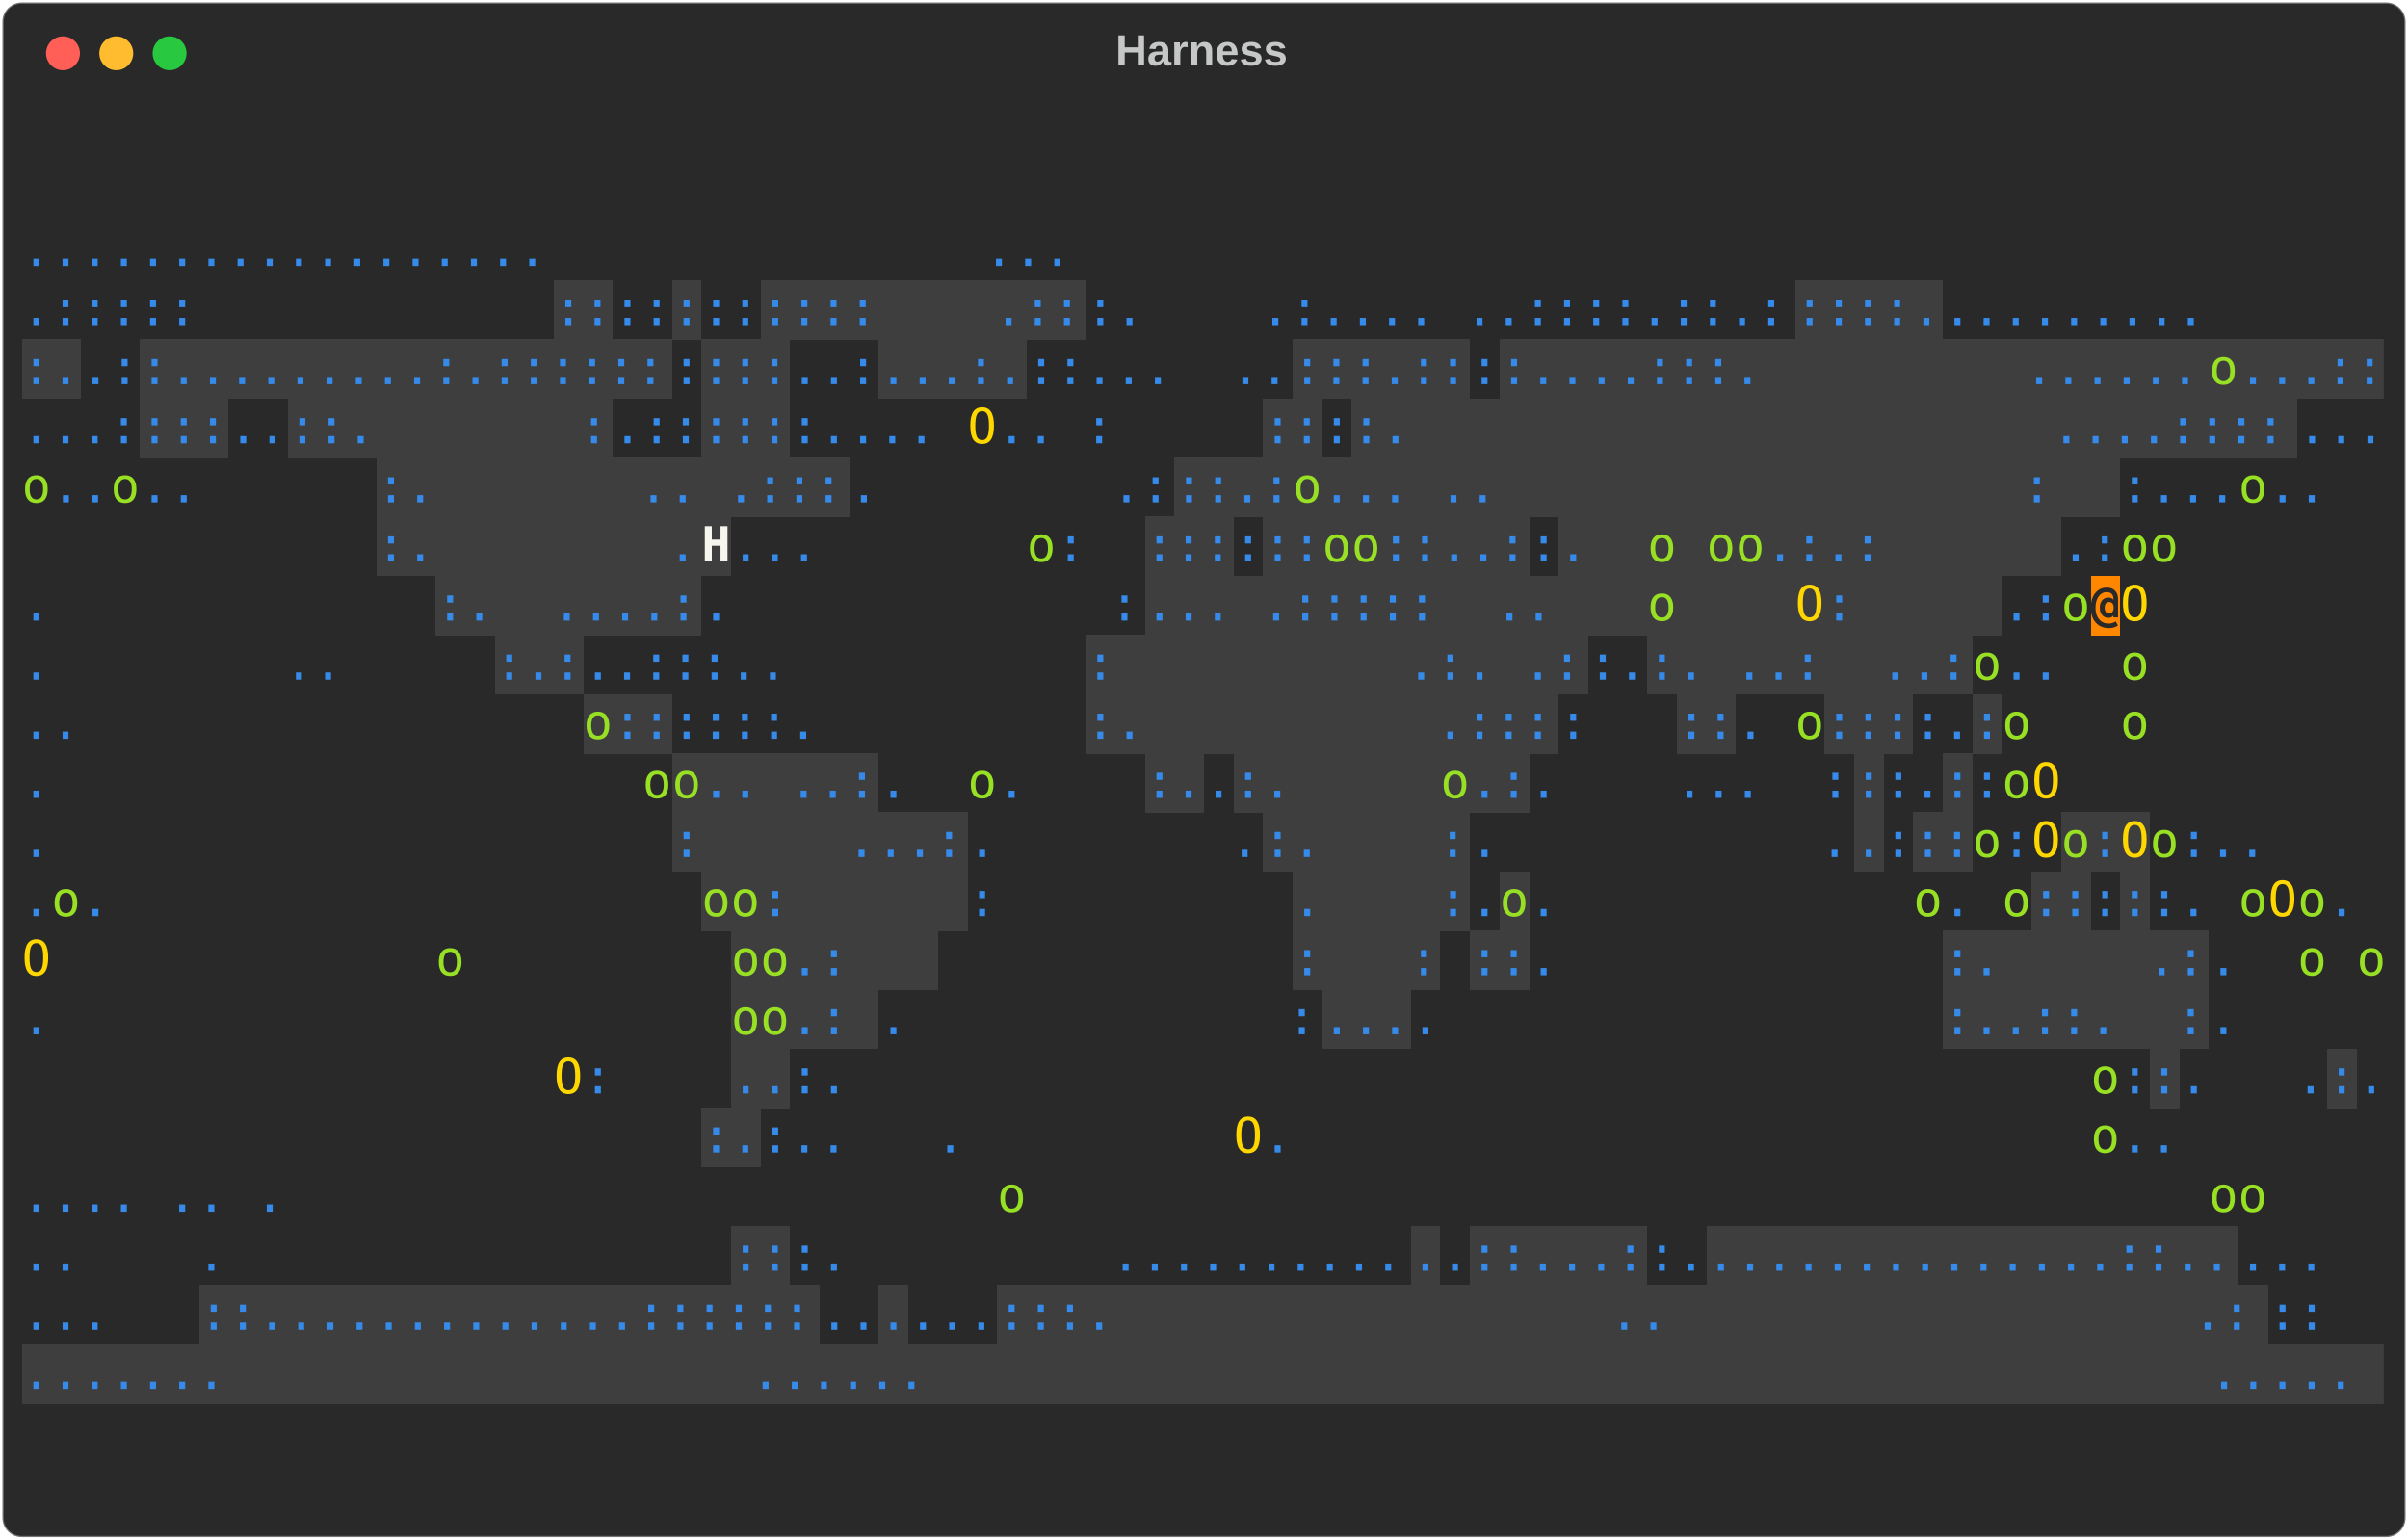
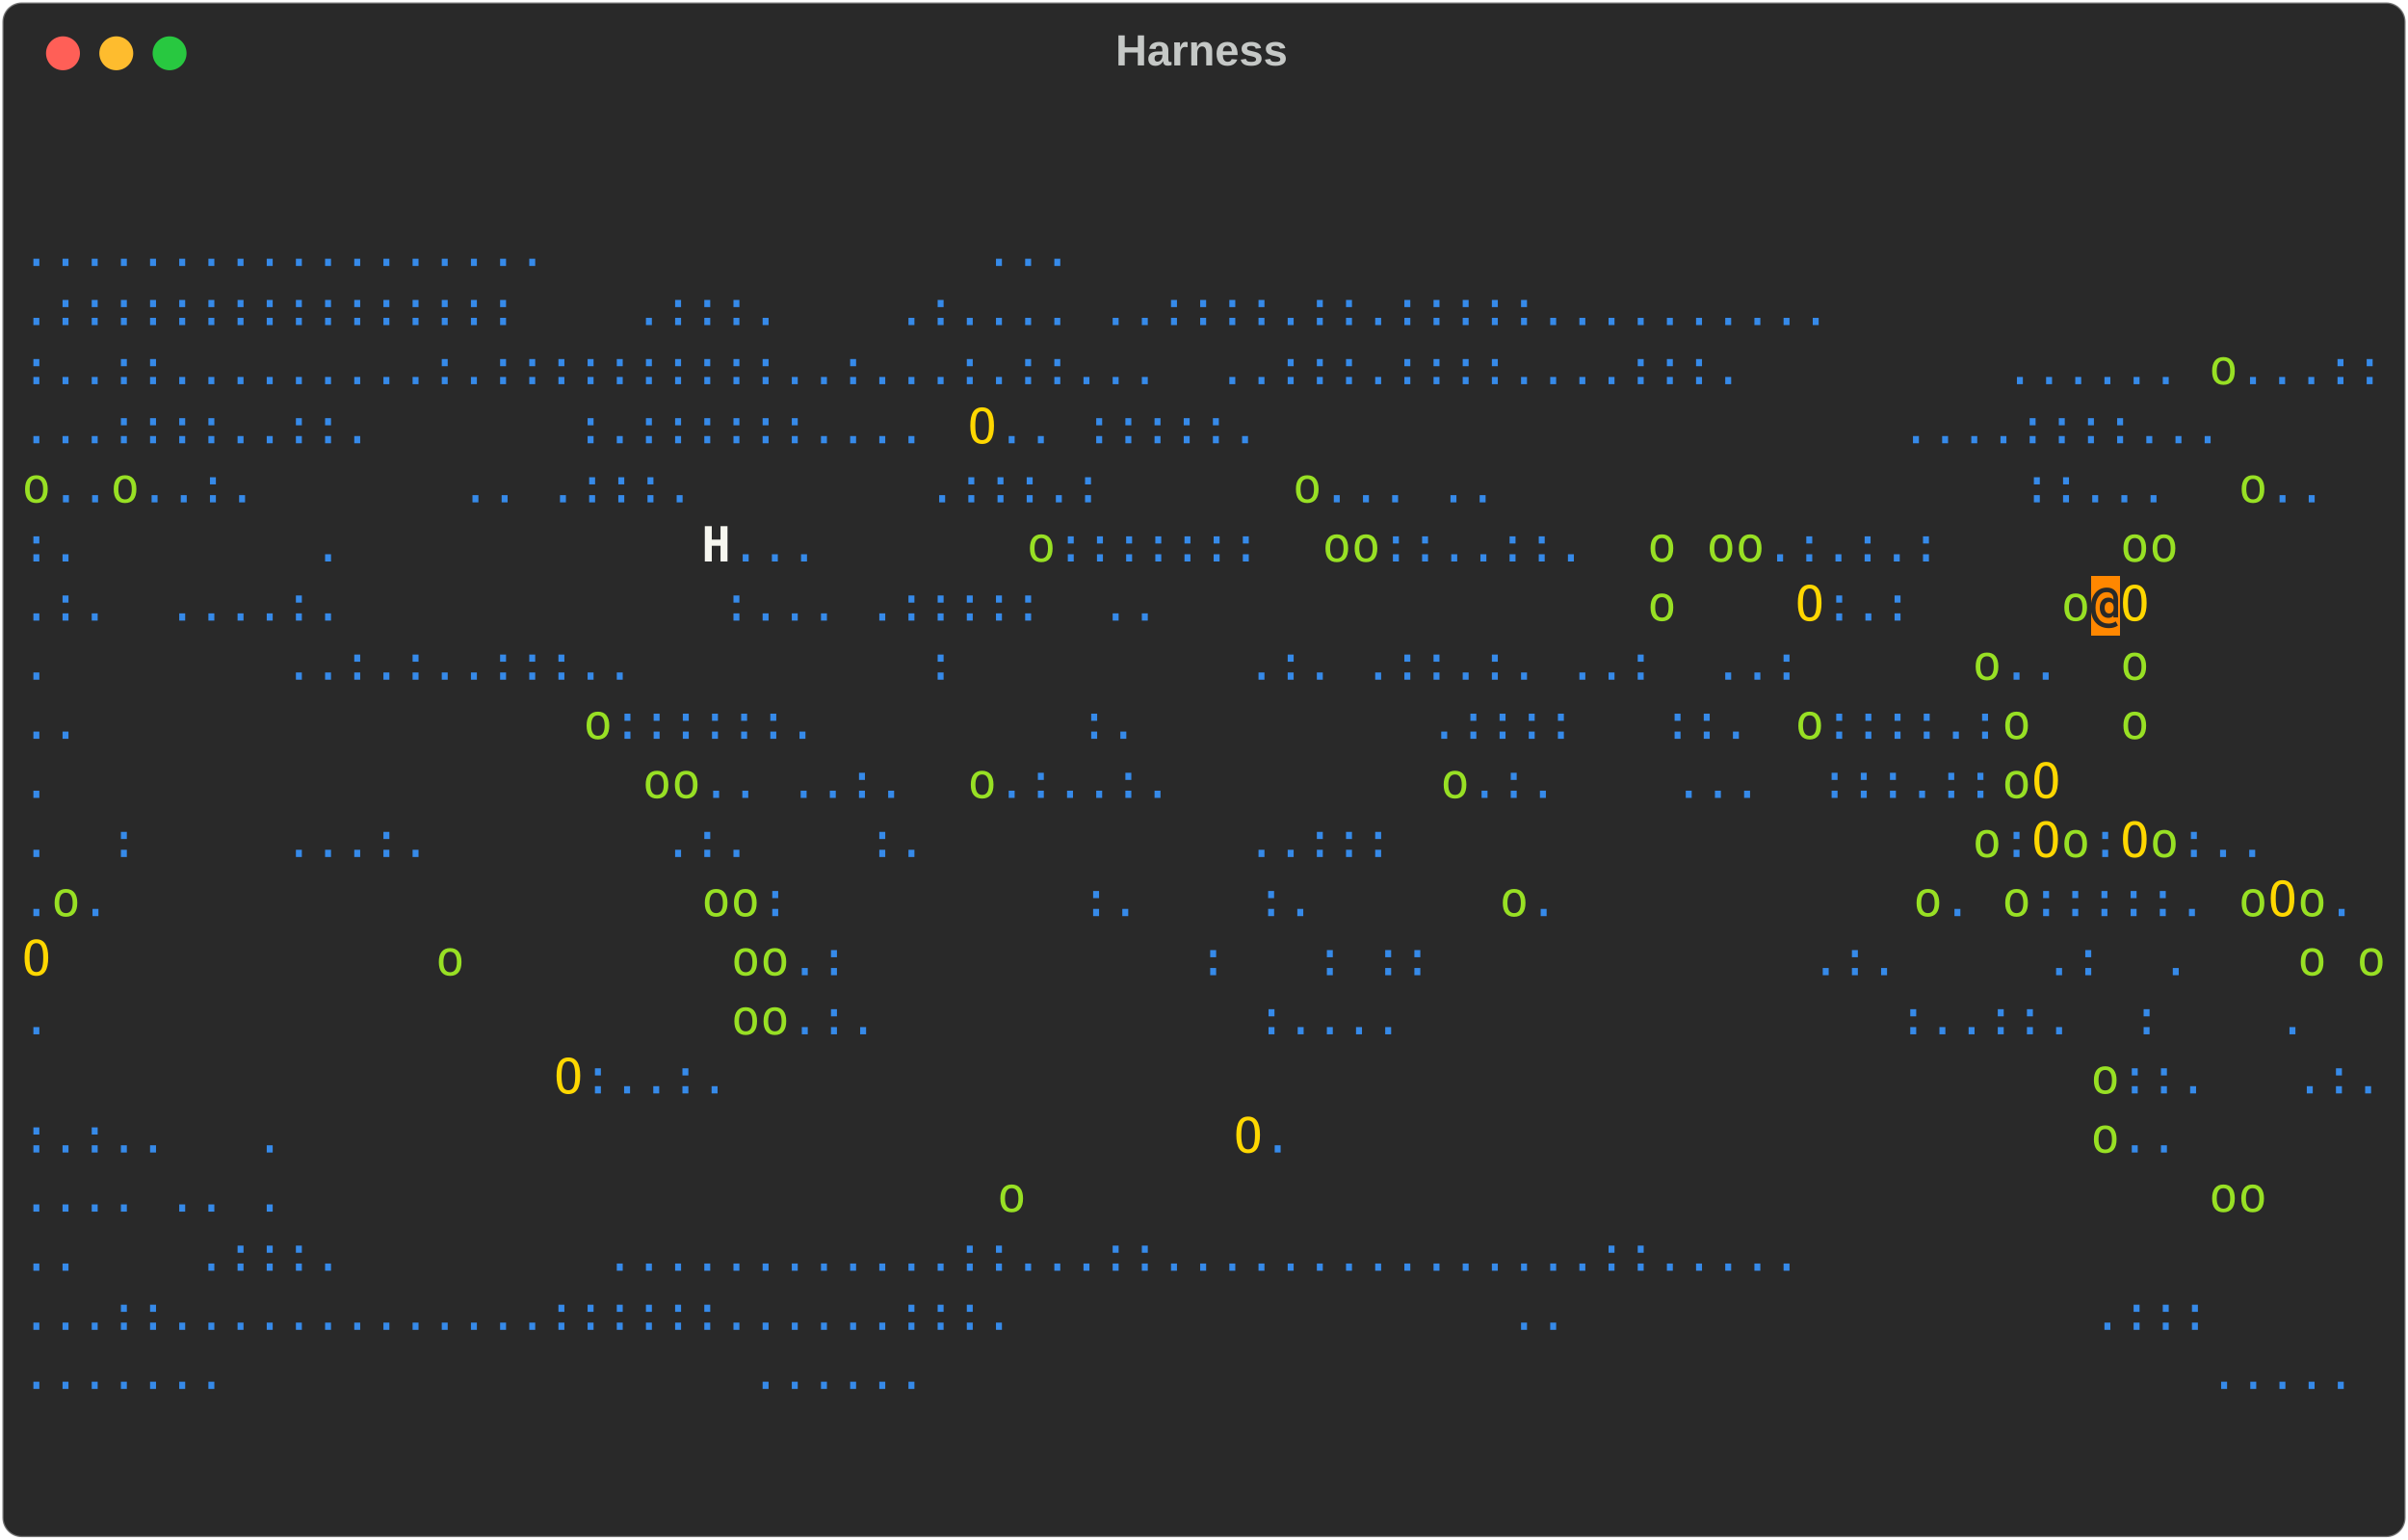
<svg xmlns="http://www.w3.org/2000/svg" class="rich-terminal" viewBox="0 0 994 635.6">
  <style>

    @font-face {
        font-family: "Fira Code";
        src: local("FiraCode-Regular"),
                url("https://cdnjs.cloudflare.com/ajax/libs/firacode/6.2.0/woff2/FiraCode-Regular.woff2") format("woff2"),
                url("https://cdnjs.cloudflare.com/ajax/libs/firacode/6.2.0/woff/FiraCode-Regular.woff") format("woff");
        font-style: normal;
        font-weight: 400;
    }
    @font-face {
        font-family: "Fira Code";
        src: local("FiraCode-Bold"),
                url("https://cdnjs.cloudflare.com/ajax/libs/firacode/6.2.0/woff2/FiraCode-Bold.woff2") format("woff2"),
                url("https://cdnjs.cloudflare.com/ajax/libs/firacode/6.2.0/woff/FiraCode-Bold.woff") format("woff");
        font-style: bold;
        font-weight: 700;
    }

    .terminal-matrix {
        font-family: Fira Code, monospace;
        font-size: 20px;
        line-height: 24.4px;
        font-variant-east-asian: full-width;
    }

    .terminal-title {
        font-size: 18px;
        font-weight: bold;
        font-family: arial;
    }

    .terminal-r1 { fill: #368ae9 }
.terminal-r2 { fill: #c5c8c6 }
.terminal-r3 { fill: #98e024 }
.terminal-r4 { fill: #ffd700 }
.terminal-r5 { fill: #f6f6ef;font-weight: bold }
.terminal-r6 { fill: #292929;font-weight: bold }
    </style>
  <defs>
    <clipPath id="terminal-clip-terminal">
      <rect x="0" y="0" width="975.0" height="584.6" />
    </clipPath>
    <clipPath id="terminal-line-0">
      <rect x="0" y="1.5" width="976" height="24.65" />
    </clipPath>
    <clipPath id="terminal-line-1">
      <rect x="0" y="25.9" width="976" height="24.65" />
    </clipPath>
    <clipPath id="terminal-line-2">
      <rect x="0" y="50.3" width="976" height="24.65" />
    </clipPath>
    <clipPath id="terminal-line-3">
      <rect x="0" y="74.7" width="976" height="24.65" />
    </clipPath>
    <clipPath id="terminal-line-4">
      <rect x="0" y="99.1" width="976" height="24.65" />
    </clipPath>
    <clipPath id="terminal-line-5">
      <rect x="0" y="123.5" width="976" height="24.65" />
    </clipPath>
    <clipPath id="terminal-line-6">
      <rect x="0" y="147.9" width="976" height="24.65" />
    </clipPath>
    <clipPath id="terminal-line-7">
      <rect x="0" y="172.3" width="976" height="24.65" />
    </clipPath>
    <clipPath id="terminal-line-8">
      <rect x="0" y="196.7" width="976" height="24.65" />
    </clipPath>
    <clipPath id="terminal-line-9">
      <rect x="0" y="221.1" width="976" height="24.65" />
    </clipPath>
    <clipPath id="terminal-line-10">
      <rect x="0" y="245.5" width="976" height="24.65" />
    </clipPath>
    <clipPath id="terminal-line-11">
      <rect x="0" y="269.9" width="976" height="24.65" />
    </clipPath>
    <clipPath id="terminal-line-12">
      <rect x="0" y="294.3" width="976" height="24.65" />
    </clipPath>
    <clipPath id="terminal-line-13">
      <rect x="0" y="318.7" width="976" height="24.65" />
    </clipPath>
    <clipPath id="terminal-line-14">
      <rect x="0" y="343.1" width="976" height="24.65" />
    </clipPath>
    <clipPath id="terminal-line-15">
      <rect x="0" y="367.5" width="976" height="24.65" />
    </clipPath>
    <clipPath id="terminal-line-16">
      <rect x="0" y="391.9" width="976" height="24.65" />
    </clipPath>
    <clipPath id="terminal-line-17">
      <rect x="0" y="416.3" width="976" height="24.65" />
    </clipPath>
    <clipPath id="terminal-line-18">
      <rect x="0" y="440.7" width="976" height="24.65" />
    </clipPath>
    <clipPath id="terminal-line-19">
      <rect x="0" y="465.1" width="976" height="24.65" />
    </clipPath>
    <clipPath id="terminal-line-20">
      <rect x="0" y="489.5" width="976" height="24.65" />
    </clipPath>
    <clipPath id="terminal-line-21">
      <rect x="0" y="513.9" width="976" height="24.65" />
    </clipPath>
    <clipPath id="terminal-line-22">
      <rect x="0" y="538.3" width="976" height="24.65" />
    </clipPath>
  </defs>
  <rect fill="#292929" stroke="rgba(255,255,255,0.35)" stroke-width="1" x="1" y="1" width="992" height="633.6" rx="8" />
  <text class="terminal-title" fill="#c5c8c6" text-anchor="middle" x="496" y="27">Harness</text>
  <g transform="translate(26,22)">
    <circle cx="0" cy="0" r="7" fill="#ff5f57" />
    <circle cx="22" cy="0" r="7" fill="#febc2e" />
    <circle cx="44" cy="0" r="7" fill="#28c840" />
  </g>
  <g transform="translate(9, 41)" clip-path="url(#terminal-clip-terminal)">
-     <rect fill="#3e3e3e" x="219.6" y="74.7" width="24.4" height="24.65" shape-rendering="crispEdges" />
-     <rect fill="#3e3e3e" x="268.4" y="74.7" width="12.2" height="24.65" shape-rendering="crispEdges" />
-     <rect fill="#3e3e3e" x="305" y="74.7" width="134.2" height="24.65" shape-rendering="crispEdges" />
-     <rect fill="#3e3e3e" x="732" y="74.7" width="61" height="24.65" shape-rendering="crispEdges" />
-     <rect fill="#3e3e3e" x="0" y="99.1" width="24.4" height="24.65" shape-rendering="crispEdges" />
-     <rect fill="#3e3e3e" x="48.8" y="99.1" width="219.6" height="24.65" shape-rendering="crispEdges" />
-     <rect fill="#3e3e3e" x="280.6" y="99.1" width="36.6" height="24.65" shape-rendering="crispEdges" />
-     <rect fill="#3e3e3e" x="353.8" y="99.1" width="61" height="24.65" shape-rendering="crispEdges" />
-     <rect fill="#3e3e3e" x="524.6" y="99.1" width="73.2" height="24.65" shape-rendering="crispEdges" />
-     <rect fill="#3e3e3e" x="610" y="99.1" width="292.8" height="24.65" shape-rendering="crispEdges" />
-     <rect fill="#3e3e3e" x="902.8" y="99.1" width="12.2" height="24.65" shape-rendering="crispEdges" />
-     <rect fill="#3e3e3e" x="915" y="99.1" width="61" height="24.65" shape-rendering="crispEdges" />
-     <rect fill="#3e3e3e" x="48.8" y="123.5" width="36.6" height="24.65" shape-rendering="crispEdges" />
-     <rect fill="#3e3e3e" x="109.8" y="123.5" width="134.2" height="24.65" shape-rendering="crispEdges" />
-     <rect fill="#3e3e3e" x="280.6" y="123.5" width="36.6" height="24.65" shape-rendering="crispEdges" />
-     <rect fill="#3e3e3e" x="512.4" y="123.5" width="24.4" height="24.65" shape-rendering="crispEdges" />
-     <rect fill="#3e3e3e" x="549" y="123.5" width="390.4" height="24.65" shape-rendering="crispEdges" />
-     <rect fill="#3e3e3e" x="146.4" y="147.9" width="195.2" height="24.65" shape-rendering="crispEdges" />
-     <rect fill="#3e3e3e" x="475.8" y="147.9" width="48.8" height="24.65" shape-rendering="crispEdges" />
-     <rect fill="#3e3e3e" x="524.6" y="147.9" width="12.2" height="24.65" shape-rendering="crispEdges" />
-     <rect fill="#3e3e3e" x="536.8" y="147.9" width="329.4" height="24.65" shape-rendering="crispEdges" />
-     <rect fill="#3e3e3e" x="146.4" y="172.3" width="134.2" height="24.65" shape-rendering="crispEdges" />
-     <rect fill="#3e3e3e" x="280.6" y="172.3" width="12.2" height="24.65" shape-rendering="crispEdges" />
-     <rect fill="#3e3e3e" x="463.6" y="172.3" width="36.6" height="24.65" shape-rendering="crispEdges" />
-     <rect fill="#3e3e3e" x="512.4" y="172.3" width="24.4" height="24.65" shape-rendering="crispEdges" />
-     <rect fill="#3e3e3e" x="536.8" y="172.3" width="24.4" height="24.65" shape-rendering="crispEdges" />
-     <rect fill="#3e3e3e" x="561.2" y="172.3" width="61" height="24.65" shape-rendering="crispEdges" />
-     <rect fill="#3e3e3e" x="634.4" y="172.3" width="36.6" height="24.65" shape-rendering="crispEdges" />
-     <rect fill="#3e3e3e" x="671" y="172.3" width="12.2" height="24.65" shape-rendering="crispEdges" />
-     <rect fill="#3e3e3e" x="683.2" y="172.3" width="12.2" height="24.65" shape-rendering="crispEdges" />
-     <rect fill="#3e3e3e" x="695.4" y="172.3" width="24.4" height="24.65" shape-rendering="crispEdges" />
-     <rect fill="#3e3e3e" x="719.8" y="172.3" width="122" height="24.65" shape-rendering="crispEdges" />
-     <rect fill="#3e3e3e" x="170.8" y="196.7" width="109.8" height="24.65" shape-rendering="crispEdges" />
-     <rect fill="#3e3e3e" x="463.6" y="196.7" width="207.4" height="24.65" shape-rendering="crispEdges" />
-     <rect fill="#3e3e3e" x="671" y="196.7" width="12.2" height="24.65" shape-rendering="crispEdges" />
-     <rect fill="#3e3e3e" x="683.2" y="196.7" width="48.8" height="24.65" shape-rendering="crispEdges" />
-     <rect fill="#3e3e3e" x="732" y="196.7" width="12.2" height="24.65" shape-rendering="crispEdges" />
-     <rect fill="#3e3e3e" x="744.2" y="196.7" width="73.2" height="24.65" shape-rendering="crispEdges" />
    <rect fill="#ff8700" x="854" y="196.7" width="12.2" height="24.65" shape-rendering="crispEdges" />
-     <rect fill="#3e3e3e" x="195.2" y="221.1" width="36.6" height="24.65" shape-rendering="crispEdges" />
-     <rect fill="#3e3e3e" x="439.2" y="221.1" width="207.4" height="24.65" shape-rendering="crispEdges" />
-     <rect fill="#3e3e3e" x="671" y="221.1" width="134.2" height="24.65" shape-rendering="crispEdges" />
-     <rect fill="#3e3e3e" x="231.8" y="245.5" width="12.2" height="24.65" shape-rendering="crispEdges" />
-     <rect fill="#3e3e3e" x="244" y="245.5" width="24.4" height="24.65" shape-rendering="crispEdges" />
-     <rect fill="#3e3e3e" x="439.2" y="245.5" width="195.2" height="24.65" shape-rendering="crispEdges" />
-     <rect fill="#3e3e3e" x="683.2" y="245.5" width="24.4" height="24.65" shape-rendering="crispEdges" />
-     <rect fill="#3e3e3e" x="744.2" y="245.5" width="36.6" height="24.65" shape-rendering="crispEdges" />
-     <rect fill="#3e3e3e" x="805.2" y="245.5" width="12.2" height="24.65" shape-rendering="crispEdges" />
-     <rect fill="#3e3e3e" x="268.4" y="269.9" width="12.2" height="24.65" shape-rendering="crispEdges" />
-     <rect fill="#3e3e3e" x="280.6" y="269.9" width="73.2" height="24.65" shape-rendering="crispEdges" />
-     <rect fill="#3e3e3e" x="463.6" y="269.9" width="24.4" height="24.65" shape-rendering="crispEdges" />
-     <rect fill="#3e3e3e" x="500.2" y="269.9" width="85.4" height="24.65" shape-rendering="crispEdges" />
-     <rect fill="#3e3e3e" x="585.6" y="269.9" width="12.2" height="24.65" shape-rendering="crispEdges" />
-     <rect fill="#3e3e3e" x="597.8" y="269.9" width="24.4" height="24.65" shape-rendering="crispEdges" />
-     <rect fill="#3e3e3e" x="756.4" y="269.9" width="12.2" height="24.65" shape-rendering="crispEdges" />
-     <rect fill="#3e3e3e" x="793" y="269.9" width="12.2" height="24.65" shape-rendering="crispEdges" />
-     <rect fill="#3e3e3e" x="268.4" y="294.3" width="122" height="24.65" shape-rendering="crispEdges" />
-     <rect fill="#3e3e3e" x="512.4" y="294.3" width="85.4" height="24.65" shape-rendering="crispEdges" />
-     <rect fill="#3e3e3e" x="756.4" y="294.3" width="12.2" height="24.65" shape-rendering="crispEdges" />
-     <rect fill="#3e3e3e" x="780.8" y="294.3" width="24.4" height="24.65" shape-rendering="crispEdges" />
-     <rect fill="#3e3e3e" x="841.8" y="294.3" width="12.2" height="24.65" shape-rendering="crispEdges" />
-     <rect fill="#3e3e3e" x="854" y="294.3" width="12.2" height="24.65" shape-rendering="crispEdges" />
-     <rect fill="#3e3e3e" x="866.2" y="294.3" width="12.2" height="24.65" shape-rendering="crispEdges" />
-     <rect fill="#3e3e3e" x="280.6" y="318.7" width="24.4" height="24.65" shape-rendering="crispEdges" />
-     <rect fill="#3e3e3e" x="305" y="318.7" width="85.4" height="24.65" shape-rendering="crispEdges" />
-     <rect fill="#3e3e3e" x="524.6" y="318.7" width="73.2" height="24.65" shape-rendering="crispEdges" />
-     <rect fill="#3e3e3e" x="610" y="318.7" width="12.2" height="24.65" shape-rendering="crispEdges" />
-     <rect fill="#3e3e3e" x="829.6" y="318.7" width="24.4" height="24.65" shape-rendering="crispEdges" />
-     <rect fill="#3e3e3e" x="866.2" y="318.7" width="12.2" height="24.65" shape-rendering="crispEdges" />
-     <rect fill="#3e3e3e" x="292.8" y="343.1" width="24.4" height="24.65" shape-rendering="crispEdges" />
-     <rect fill="#3e3e3e" x="317.2" y="343.1" width="61" height="24.65" shape-rendering="crispEdges" />
-     <rect fill="#3e3e3e" x="524.6" y="343.1" width="61" height="24.65" shape-rendering="crispEdges" />
-     <rect fill="#3e3e3e" x="597.8" y="343.1" width="24.4" height="24.65" shape-rendering="crispEdges" />
-     <rect fill="#3e3e3e" x="793" y="343.1" width="109.8" height="24.65" shape-rendering="crispEdges" />
-     <rect fill="#3e3e3e" x="292.8" y="367.5" width="24.4" height="24.65" shape-rendering="crispEdges" />
-     <rect fill="#3e3e3e" x="317.2" y="367.5" width="36.6" height="24.65" shape-rendering="crispEdges" />
-     <rect fill="#3e3e3e" x="536.8" y="367.5" width="36.6" height="24.65" shape-rendering="crispEdges" />
-     <rect fill="#3e3e3e" x="793" y="367.5" width="109.8" height="24.65" shape-rendering="crispEdges" />
-     <rect fill="#3e3e3e" x="292.8" y="391.9" width="24.4" height="24.65" shape-rendering="crispEdges" />
-     <rect fill="#3e3e3e" x="878.4" y="391.9" width="12.2" height="24.65" shape-rendering="crispEdges" />
-     <rect fill="#3e3e3e" x="951.6" y="391.9" width="12.2" height="24.65" shape-rendering="crispEdges" />
-     <rect fill="#3e3e3e" x="280.6" y="416.3" width="24.4" height="24.65" shape-rendering="crispEdges" />
-     <rect fill="#3e3e3e" x="292.8" y="465.1" width="24.4" height="24.65" shape-rendering="crispEdges" />
-     <rect fill="#3e3e3e" x="573.4" y="465.1" width="12.2" height="24.65" shape-rendering="crispEdges" />
-     <rect fill="#3e3e3e" x="597.8" y="465.1" width="73.2" height="24.65" shape-rendering="crispEdges" />
-     <rect fill="#3e3e3e" x="695.4" y="465.1" width="219.6" height="24.65" shape-rendering="crispEdges" />
-     <rect fill="#3e3e3e" x="73.2" y="489.5" width="256.2" height="24.65" shape-rendering="crispEdges" />
-     <rect fill="#3e3e3e" x="353.8" y="489.5" width="12.2" height="24.65" shape-rendering="crispEdges" />
-     <rect fill="#3e3e3e" x="402.6" y="489.5" width="524.6" height="24.65" shape-rendering="crispEdges" />
-     <rect fill="#3e3e3e" x="0" y="513.9" width="976" height="24.65" shape-rendering="crispEdges" />
    <g class="terminal-matrix">
      <text class="terminal-r2" x="976" y="20" textLength="12.2" clip-path="url(#terminal-line-0)">
</text>
      <text class="terminal-r2" x="976" y="44.4" textLength="12.2" clip-path="url(#terminal-line-1)">
</text>
      <text class="terminal-r1" x="0" y="68.8" textLength="976" clip-path="url(#terminal-line-2)">                   ..................               ...                         </text>
      <text class="terminal-r2" x="976" y="68.8" textLength="12.2" clip-path="url(#terminal-line-2)">
</text>
-       <text class="terminal-r1" x="0" y="93.2" textLength="219.6" clip-path="url(#terminal-line-3)">            .:::::</text>
-       <text class="terminal-r1" x="219.6" y="93.2" textLength="24.4" clip-path="url(#terminal-line-3)">::</text>
-       <text class="terminal-r1" x="244" y="93.2" textLength="24.4" clip-path="url(#terminal-line-3)">::</text>
-       <text class="terminal-r1" x="268.4" y="93.2" textLength="12.2" clip-path="url(#terminal-line-3)">:</text>
-       <text class="terminal-r1" x="280.6" y="93.2" textLength="24.4" clip-path="url(#terminal-line-3)">::</text>
-       <text class="terminal-r1" x="305" y="93.2" textLength="134.2" clip-path="url(#terminal-line-3)">::::    .::</text>
-       <text class="terminal-r1" x="439.2" y="93.2" textLength="292.8" clip-path="url(#terminal-line-3)">:.    .:.... ..::::.::.:</text>
-       <text class="terminal-r1" x="732" y="93.2" textLength="61" clip-path="url(#terminal-line-3)">::::.</text>
-       <text class="terminal-r1" x="793" y="93.2" textLength="183" clip-path="url(#terminal-line-3)">.........      </text>
+       <text class="terminal-r1" x="0" y="93.2" textLength="976" clip-path="url(#terminal-line-3)">            .::::::::::::::::    .:::.    .:.... ..::::.::.:::::..........      </text>
      <text class="terminal-r2" x="976" y="93.2" textLength="12.2" clip-path="url(#terminal-line-3)">
</text>
-       <text class="terminal-r1" x="0" y="117.6" textLength="24.4" clip-path="url(#terminal-line-4)">:.</text>
-       <text class="terminal-r1" x="24.4" y="117.6" textLength="24.4" clip-path="url(#terminal-line-4)">.:</text>
-       <text class="terminal-r1" x="48.8" y="117.6" textLength="219.6" clip-path="url(#terminal-line-4)">:.........:.::::::</text>
-       <text class="terminal-r1" x="268.4" y="117.6" textLength="12.2" clip-path="url(#terminal-line-4)">:</text>
-       <text class="terminal-r1" x="280.6" y="117.6" textLength="36.6" clip-path="url(#terminal-line-4)">:::</text>
-       <text class="terminal-r1" x="317.2" y="117.6" textLength="36.6" clip-path="url(#terminal-line-4)">..:</text>
-       <text class="terminal-r1" x="353.8" y="117.6" textLength="61" clip-path="url(#terminal-line-4)">...:.</text>
-       <text class="terminal-r1" x="414.8" y="117.6" textLength="109.8" clip-path="url(#terminal-line-4)">::...  ..</text>
-       <text class="terminal-r1" x="524.6" y="117.6" textLength="73.2" clip-path="url(#terminal-line-4)">:::.::</text>
-       <text class="terminal-r1" x="597.8" y="117.6" textLength="12.2" clip-path="url(#terminal-line-4)">:</text>
-       <text class="terminal-r1" x="610" y="117.6" textLength="292.8" clip-path="url(#terminal-line-4)">:....:::.         ......</text>
+       <text class="terminal-r1" x="0" y="117.6" textLength="902.8" clip-path="url(#terminal-line-4)">:..::.........:.::::::::::..:...:.::...  ..:::.::::....:::.         ......</text>
      <text class="terminal-r3" x="902.8" y="117.6" textLength="12.2" clip-path="url(#terminal-line-4)">o</text>
      <text class="terminal-r1" x="915" y="117.6" textLength="61" clip-path="url(#terminal-line-4)">...::</text>
      <text class="terminal-r2" x="976" y="117.6" textLength="12.2" clip-path="url(#terminal-line-4)">
</text>
-       <text class="terminal-r1" x="0" y="142" textLength="48.8" clip-path="url(#terminal-line-5)">...:</text>
-       <text class="terminal-r1" x="48.8" y="142" textLength="36.6" clip-path="url(#terminal-line-5)">:::</text>
-       <text class="terminal-r1" x="85.4" y="142" textLength="24.4" clip-path="url(#terminal-line-5)">..</text>
-       <text class="terminal-r1" x="109.8" y="142" textLength="134.2" clip-path="url(#terminal-line-5)">::.       :</text>
-       <text class="terminal-r1" x="244" y="142" textLength="36.6" clip-path="url(#terminal-line-5)">.::</text>
-       <text class="terminal-r1" x="280.6" y="142" textLength="36.6" clip-path="url(#terminal-line-5)">:::</text>
-       <text class="terminal-r1" x="317.2" y="142" textLength="73.2" clip-path="url(#terminal-line-5)">:.... </text>
+       <text class="terminal-r1" x="0" y="142" textLength="390.4" clip-path="url(#terminal-line-5)">...::::..::.       :.::::::.... </text>
      <text class="terminal-r4" x="390.4" y="142" textLength="12.2" clip-path="url(#terminal-line-5)">O</text>
-       <text class="terminal-r1" x="402.6" y="142" textLength="109.8" clip-path="url(#terminal-line-5)">     .. :</text>
-       <text class="terminal-r1" x="512.4" y="142" textLength="24.4" clip-path="url(#terminal-line-5)">::</text>
-       <text class="terminal-r1" x="536.8" y="142" textLength="12.2" clip-path="url(#terminal-line-5)">:</text>
-       <text class="terminal-r1" x="549" y="142" textLength="390.4" clip-path="url(#terminal-line-5)">:.                      ....::::</text>
-       <text class="terminal-r1" x="939.4" y="142" textLength="36.6" clip-path="url(#terminal-line-5)">...</text>
+       <text class="terminal-r1" x="402.6" y="142" textLength="573.4" clip-path="url(#terminal-line-5)">     .. :::::.                      ....::::...</text>
      <text class="terminal-r2" x="976" y="142" textLength="12.2" clip-path="url(#terminal-line-5)">
</text>
      <text class="terminal-r3" x="0" y="166.4" textLength="12.2" clip-path="url(#terminal-line-6)">o</text>
      <text class="terminal-r1" x="12.2" y="166.4" textLength="24.4" clip-path="url(#terminal-line-6)">..</text>
      <text class="terminal-r3" x="36.6" y="166.4" textLength="12.2" clip-path="url(#terminal-line-6)">o</text>
-       <text class="terminal-r1" x="48.8" y="166.4" textLength="97.6" clip-path="url(#terminal-line-6)">      ..</text>
-       <text class="terminal-r1" x="146.4" y="166.4" textLength="195.2" clip-path="url(#terminal-line-6)">:.       .. .:::</text>
-       <text class="terminal-r1" x="341.6" y="166.4" textLength="134.2" clip-path="url(#terminal-line-6)">.        .:</text>
-       <text class="terminal-r1" x="475.8" y="166.4" textLength="48.8" clip-path="url(#terminal-line-6)">::.:</text>
+       <text class="terminal-r1" x="48.8" y="166.4" textLength="475.8" clip-path="url(#terminal-line-6)">      ..:.       .. .:::.        .:::.:</text>
      <text class="terminal-r3" x="524.6" y="166.4" textLength="12.2" clip-path="url(#terminal-line-6)">o</text>
-       <text class="terminal-r1" x="536.8" y="166.4" textLength="329.4" clip-path="url(#terminal-line-6)">  ... ..                  :</text>
-       <text class="terminal-r1" x="866.2" y="166.4" textLength="48.8" clip-path="url(#terminal-line-6)">:...</text>
+       <text class="terminal-r1" x="536.8" y="166.4" textLength="378.2" clip-path="url(#terminal-line-6)">  ... ..                  ::...</text>
      <text class="terminal-r3" x="915" y="166.4" textLength="12.2" clip-path="url(#terminal-line-6)">o</text>
      <text class="terminal-r1" x="927.2" y="166.4" textLength="48.8" clip-path="url(#terminal-line-6)">  ..</text>
      <text class="terminal-r2" x="976" y="166.4" textLength="12.2" clip-path="url(#terminal-line-6)">
</text>
-       <text class="terminal-r1" x="146.4" y="190.8" textLength="134.2" clip-path="url(#terminal-line-7)">:.        .</text>
+       <text class="terminal-r1" x="0" y="190.8" textLength="280.6" clip-path="url(#terminal-line-7)">            :.        .</text>
      <text class="terminal-r5" x="280.6" y="190.8" textLength="12.2" clip-path="url(#terminal-line-7)">H</text>
      <text class="terminal-r1" x="292.8" y="190.8" textLength="122" clip-path="url(#terminal-line-7)">...       </text>
      <text class="terminal-r3" x="414.8" y="190.8" textLength="12.2" clip-path="url(#terminal-line-7)">o</text>
-       <text class="terminal-r1" x="427" y="190.8" textLength="36.6" clip-path="url(#terminal-line-7)">  :</text>
-       <text class="terminal-r1" x="463.6" y="190.8" textLength="36.6" clip-path="url(#terminal-line-7)">:::</text>
-       <text class="terminal-r1" x="500.2" y="190.8" textLength="12.2" clip-path="url(#terminal-line-7)">:</text>
-       <text class="terminal-r1" x="512.4" y="190.8" textLength="24.4" clip-path="url(#terminal-line-7)">::</text>
+       <text class="terminal-r1" x="427" y="190.8" textLength="109.8" clip-path="url(#terminal-line-7)">  :::::::</text>
      <text class="terminal-r3" x="536.8" y="190.8" textLength="24.4" clip-path="url(#terminal-line-7)">oo</text>
-       <text class="terminal-r1" x="561.2" y="190.8" textLength="61" clip-path="url(#terminal-line-7)">::..:</text>
-       <text class="terminal-r1" x="622.2" y="190.8" textLength="12.2" clip-path="url(#terminal-line-7)">:</text>
-       <text class="terminal-r1" x="634.4" y="190.8" textLength="36.6" clip-path="url(#terminal-line-7)">.  </text>
+       <text class="terminal-r1" x="561.2" y="190.8" textLength="109.8" clip-path="url(#terminal-line-7)">::..::.  </text>
      <text class="terminal-r3" x="671" y="190.8" textLength="12.2" clip-path="url(#terminal-line-7)">o</text>
      <text class="terminal-r3" x="695.4" y="190.8" textLength="24.4" clip-path="url(#terminal-line-7)">oo</text>
-       <text class="terminal-r1" x="719.8" y="190.8" textLength="122" clip-path="url(#terminal-line-7)">      .:.:</text>
-       <text class="terminal-r1" x="841.8" y="190.8" textLength="24.4" clip-path="url(#terminal-line-7)">.:</text>
+       <text class="terminal-r1" x="719.8" y="190.8" textLength="146.4" clip-path="url(#terminal-line-7)">      .:.:.:</text>
      <text class="terminal-r3" x="866.2" y="190.8" textLength="24.4" clip-path="url(#terminal-line-7)">oo</text>
      <text class="terminal-r2" x="976" y="190.8" textLength="12.2" clip-path="url(#terminal-line-7)">
</text>
-       <text class="terminal-r1" x="0" y="215.2" textLength="170.8" clip-path="url(#terminal-line-8)">             .</text>
-       <text class="terminal-r1" x="170.8" y="215.2" textLength="109.8" clip-path="url(#terminal-line-8)">:.  ....:</text>
-       <text class="terminal-r1" x="280.6" y="215.2" textLength="183" clip-path="url(#terminal-line-8)">.             :</text>
-       <text class="terminal-r1" x="463.6" y="215.2" textLength="207.4" clip-path="url(#terminal-line-8)">... .:::::  ..   </text>
+       <text class="terminal-r1" x="0" y="215.2" textLength="671" clip-path="url(#terminal-line-8)">             .:.  ....:.             :... .:::::  ..   </text>
      <text class="terminal-r3" x="671" y="215.2" textLength="12.2" clip-path="url(#terminal-line-8)">o</text>
      <text class="terminal-r4" x="732" y="215.2" textLength="12.2" clip-path="url(#terminal-line-8)">O</text>
-       <text class="terminal-r1" x="744.2" y="215.2" textLength="73.2" clip-path="url(#terminal-line-8)">     :</text>
-       <text class="terminal-r1" x="817.4" y="215.2" textLength="24.4" clip-path="url(#terminal-line-8)">.:</text>
+       <text class="terminal-r1" x="744.2" y="215.2" textLength="97.6" clip-path="url(#terminal-line-8)">     :.:</text>
      <text class="terminal-r3" x="841.8" y="215.2" textLength="12.2" clip-path="url(#terminal-line-8)">o</text>
      <text class="terminal-r6" x="854" y="215.2" textLength="12.2" clip-path="url(#terminal-line-8)">@</text>
      <text class="terminal-r4" x="866.2" y="215.2" textLength="12.2" clip-path="url(#terminal-line-8)">O</text>
      <text class="terminal-r2" x="976" y="215.2" textLength="12.2" clip-path="url(#terminal-line-8)">
</text>
-       <text class="terminal-r1" x="0" y="239.6" textLength="195.2" clip-path="url(#terminal-line-9)">     .        ..</text>
-       <text class="terminal-r1" x="195.2" y="239.6" textLength="36.6" clip-path="url(#terminal-line-9)">:.:</text>
-       <text class="terminal-r1" x="231.8" y="239.6" textLength="207.4" clip-path="url(#terminal-line-9)">..:::..          </text>
-       <text class="terminal-r1" x="439.2" y="239.6" textLength="207.4" clip-path="url(#terminal-line-9)">:          .:. .:</text>
-       <text class="terminal-r1" x="646.6" y="239.6" textLength="24.4" clip-path="url(#terminal-line-9)">:.</text>
-       <text class="terminal-r1" x="671" y="239.6" textLength="134.2" clip-path="url(#terminal-line-9)">:. ..:  ..:</text>
+       <text class="terminal-r1" x="0" y="239.6" textLength="805.2" clip-path="url(#terminal-line-9)">     .        ..:.:..:::..          :          .:. .::.:. ..:  ..:</text>
      <text class="terminal-r3" x="805.2" y="239.6" textLength="12.2" clip-path="url(#terminal-line-9)">o</text>
      <text class="terminal-r1" x="817.4" y="239.6" textLength="48.8" clip-path="url(#terminal-line-9)">..  </text>
      <text class="terminal-r3" x="866.2" y="239.6" textLength="12.2" clip-path="url(#terminal-line-9)">o</text>
      <text class="terminal-r2" x="976" y="239.6" textLength="12.2" clip-path="url(#terminal-line-9)">
</text>
      <text class="terminal-r1" x="0" y="264" textLength="231.8" clip-path="url(#terminal-line-10)">                 ..</text>
      <text class="terminal-r3" x="231.8" y="264" textLength="12.2" clip-path="url(#terminal-line-10)">o</text>
-       <text class="terminal-r1" x="244" y="264" textLength="24.4" clip-path="url(#terminal-line-10)">::</text>
-       <text class="terminal-r1" x="268.4" y="264" textLength="170.8" clip-path="url(#terminal-line-10)">::::.         </text>
-       <text class="terminal-r1" x="439.2" y="264" textLength="195.2" clip-path="url(#terminal-line-10)">:.          .:::</text>
-       <text class="terminal-r1" x="634.4" y="264" textLength="48.8" clip-path="url(#terminal-line-10)">:   </text>
-       <text class="terminal-r1" x="683.2" y="264" textLength="24.4" clip-path="url(#terminal-line-10)">::</text>
-       <text class="terminal-r1" x="707.6" y="264" textLength="24.4" clip-path="url(#terminal-line-10)">. </text>
+       <text class="terminal-r1" x="244" y="264" textLength="488" clip-path="url(#terminal-line-10)">::::::.         :.          .::::   ::. </text>
      <text class="terminal-r3" x="732" y="264" textLength="12.2" clip-path="url(#terminal-line-10)">o</text>
-       <text class="terminal-r1" x="744.2" y="264" textLength="36.6" clip-path="url(#terminal-line-10)">:::</text>
-       <text class="terminal-r1" x="780.8" y="264" textLength="24.4" clip-path="url(#terminal-line-10)">:.</text>
-       <text class="terminal-r1" x="805.2" y="264" textLength="12.2" clip-path="url(#terminal-line-10)">:</text>
+       <text class="terminal-r1" x="744.2" y="264" textLength="73.2" clip-path="url(#terminal-line-10)">::::.:</text>
      <text class="terminal-r3" x="817.4" y="264" textLength="12.2" clip-path="url(#terminal-line-10)">o</text>
      <text class="terminal-r3" x="866.2" y="264" textLength="12.2" clip-path="url(#terminal-line-10)">o</text>
      <text class="terminal-r2" x="976" y="264" textLength="12.2" clip-path="url(#terminal-line-10)">
</text>
      <text class="terminal-r1" x="0" y="288.4" textLength="256.2" clip-path="url(#terminal-line-11)">                   . </text>
-       <text class="terminal-r3" x="256.2" y="288.4" textLength="12.2" clip-path="url(#terminal-line-11)">o</text>
-       <text class="terminal-r3" x="268.4" y="288.4" textLength="12.2" clip-path="url(#terminal-line-11)">o</text>
-       <text class="terminal-r1" x="280.6" y="288.4" textLength="73.2" clip-path="url(#terminal-line-11)">.. ..:</text>
-       <text class="terminal-r1" x="353.8" y="288.4" textLength="36.6" clip-path="url(#terminal-line-11)">.  </text>
+       <text class="terminal-r3" x="256.2" y="288.4" textLength="24.4" clip-path="url(#terminal-line-11)">oo</text>
+       <text class="terminal-r1" x="280.6" y="288.4" textLength="109.8" clip-path="url(#terminal-line-11)">.. ..:.  </text>
      <text class="terminal-r3" x="390.4" y="288.4" textLength="12.2" clip-path="url(#terminal-line-11)">o</text>
-       <text class="terminal-r1" x="402.6" y="288.4" textLength="61" clip-path="url(#terminal-line-11)">    .</text>
-       <text class="terminal-r1" x="463.6" y="288.4" textLength="24.4" clip-path="url(#terminal-line-11)">:.</text>
-       <text class="terminal-r1" x="488" y="288.4" textLength="12.2" clip-path="url(#terminal-line-11)">.</text>
-       <text class="terminal-r1" x="500.2" y="288.4" textLength="85.4" clip-path="url(#terminal-line-11)">:.     </text>
+       <text class="terminal-r1" x="402.6" y="288.4" textLength="183" clip-path="url(#terminal-line-11)">    .:..:.     </text>
      <text class="terminal-r3" x="585.6" y="288.4" textLength="12.2" clip-path="url(#terminal-line-11)">o</text>
-       <text class="terminal-r1" x="597.8" y="288.4" textLength="24.4" clip-path="url(#terminal-line-11)">.:</text>
-       <text class="terminal-r1" x="622.2" y="288.4" textLength="134.2" clip-path="url(#terminal-line-11)">.    ...  :</text>
-       <text class="terminal-r1" x="756.4" y="288.4" textLength="12.2" clip-path="url(#terminal-line-11)">:</text>
-       <text class="terminal-r1" x="768.6" y="288.4" textLength="24.4" clip-path="url(#terminal-line-11)">:.</text>
-       <text class="terminal-r1" x="793" y="288.4" textLength="12.2" clip-path="url(#terminal-line-11)">:</text>
-       <text class="terminal-r1" x="805.2" y="288.4" textLength="12.2" clip-path="url(#terminal-line-11)">:</text>
+       <text class="terminal-r1" x="597.8" y="288.4" textLength="219.6" clip-path="url(#terminal-line-11)">.:.    ...  :::.::</text>
      <text class="terminal-r3" x="817.4" y="288.4" textLength="12.2" clip-path="url(#terminal-line-11)">o</text>
      <text class="terminal-r4" x="829.6" y="288.4" textLength="12.2" clip-path="url(#terminal-line-11)">O</text>
      <text class="terminal-r2" x="976" y="288.4" textLength="12.2" clip-path="url(#terminal-line-11)">
</text>
-       <text class="terminal-r1" x="0" y="312.8" textLength="268.4" clip-path="url(#terminal-line-12)">                   .  </text>
-       <text class="terminal-r1" x="268.4" y="312.8" textLength="122" clip-path="url(#terminal-line-12)">:     ...:</text>
-       <text class="terminal-r1" x="390.4" y="312.8" textLength="122" clip-path="url(#terminal-line-12)">.        .</text>
-       <text class="terminal-r1" x="512.4" y="312.8" textLength="85.4" clip-path="url(#terminal-line-12)">:.    :</text>
-       <text class="terminal-r1" x="597.8" y="312.8" textLength="158.6" clip-path="url(#terminal-line-12)">.           .</text>
-       <text class="terminal-r1" x="756.4" y="312.8" textLength="12.2" clip-path="url(#terminal-line-12)">.</text>
-       <text class="terminal-r1" x="768.6" y="312.8" textLength="12.2" clip-path="url(#terminal-line-12)">:</text>
-       <text class="terminal-r1" x="780.8" y="312.8" textLength="24.4" clip-path="url(#terminal-line-12)">::</text>
+       <text class="terminal-r1" x="0" y="312.8" textLength="805.2" clip-path="url(#terminal-line-12)">                   .  :     ...:.        .:.    :.           ..:::</text>
      <text class="terminal-r3" x="805.2" y="312.8" textLength="12.2" clip-path="url(#terminal-line-12)">o</text>
      <text class="terminal-r1" x="817.4" y="312.8" textLength="12.2" clip-path="url(#terminal-line-12)">:</text>
      <text class="terminal-r4" x="829.6" y="312.8" textLength="12.2" clip-path="url(#terminal-line-12)">O</text>
      <text class="terminal-r3" x="841.8" y="312.8" textLength="12.2" clip-path="url(#terminal-line-12)">o</text>
      <text class="terminal-r1" x="854" y="312.8" textLength="12.2" clip-path="url(#terminal-line-12)">:</text>
      <text class="terminal-r4" x="866.2" y="312.8" textLength="12.2" clip-path="url(#terminal-line-12)">O</text>
      <text class="terminal-r3" x="878.4" y="312.8" textLength="12.2" clip-path="url(#terminal-line-12)">o</text>
      <text class="terminal-r1" x="890.6" y="312.8" textLength="85.4" clip-path="url(#terminal-line-12)">:..    </text>
      <text class="terminal-r2" x="976" y="312.8" textLength="12.2" clip-path="url(#terminal-line-12)">
</text>
      <text class="terminal-r1" x="0" y="337.2" textLength="12.2" clip-path="url(#terminal-line-13)">.</text>
      <text class="terminal-r3" x="12.2" y="337.2" textLength="12.2" clip-path="url(#terminal-line-13)">o</text>
      <text class="terminal-r1" x="24.4" y="337.2" textLength="256.2" clip-path="url(#terminal-line-13)">                    .</text>
      <text class="terminal-r3" x="280.6" y="337.2" textLength="24.4" clip-path="url(#terminal-line-13)">oo</text>
-       <text class="terminal-r1" x="305" y="337.2" textLength="85.4" clip-path="url(#terminal-line-13)">      :</text>
-       <text class="terminal-r1" x="390.4" y="337.2" textLength="134.2" clip-path="url(#terminal-line-13)">          :</text>
-       <text class="terminal-r1" x="524.6" y="337.2" textLength="73.2" clip-path="url(#terminal-line-13)">.    :</text>
-       <text class="terminal-r1" x="597.8" y="337.2" textLength="12.2" clip-path="url(#terminal-line-13)">.</text>
+       <text class="terminal-r1" x="305" y="337.2" textLength="305" clip-path="url(#terminal-line-13)">      :          :.    :.</text>
      <text class="terminal-r3" x="610" y="337.2" textLength="12.2" clip-path="url(#terminal-line-13)">o</text>
      <text class="terminal-r1" x="622.2" y="337.2" textLength="158.6" clip-path="url(#terminal-line-13)">.            </text>
      <text class="terminal-r3" x="780.8" y="337.2" textLength="12.2" clip-path="url(#terminal-line-13)">o</text>
      <text class="terminal-r1" x="793" y="337.2" textLength="24.4" clip-path="url(#terminal-line-13)"> .</text>
      <text class="terminal-r3" x="817.4" y="337.2" textLength="12.2" clip-path="url(#terminal-line-13)">o</text>
-       <text class="terminal-r1" x="829.6" y="337.2" textLength="24.4" clip-path="url(#terminal-line-13)">::</text>
-       <text class="terminal-r1" x="854" y="337.2" textLength="12.2" clip-path="url(#terminal-line-13)">:</text>
-       <text class="terminal-r1" x="866.2" y="337.2" textLength="12.2" clip-path="url(#terminal-line-13)">:</text>
-       <text class="terminal-r1" x="878.4" y="337.2" textLength="36.6" clip-path="url(#terminal-line-13)">:. </text>
+       <text class="terminal-r1" x="829.6" y="337.2" textLength="85.4" clip-path="url(#terminal-line-13)">:::::. </text>
      <text class="terminal-r3" x="915" y="337.2" textLength="12.2" clip-path="url(#terminal-line-13)">o</text>
      <text class="terminal-r4" x="927.2" y="337.2" textLength="12.2" clip-path="url(#terminal-line-13)">O</text>
      <text class="terminal-r3" x="939.4" y="337.2" textLength="12.2" clip-path="url(#terminal-line-13)">o</text>
      <text class="terminal-r1" x="951.6" y="337.2" textLength="24.4" clip-path="url(#terminal-line-13)"> .</text>
      <text class="terminal-r2" x="976" y="337.2" textLength="12.2" clip-path="url(#terminal-line-13)">
</text>
      <text class="terminal-r4" x="0" y="361.6" textLength="12.2" clip-path="url(#terminal-line-14)">O</text>
      <text class="terminal-r3" x="170.8" y="361.6" textLength="12.2" clip-path="url(#terminal-line-14)">o</text>
      <text class="terminal-r3" x="292.8" y="361.6" textLength="24.4" clip-path="url(#terminal-line-14)">oo</text>
-       <text class="terminal-r1" x="317.2" y="361.6" textLength="61" clip-path="url(#terminal-line-14)">   .:</text>
-       <text class="terminal-r1" x="524.6" y="361.6" textLength="61" clip-path="url(#terminal-line-14)">:   :</text>
-       <text class="terminal-r1" x="597.8" y="361.6" textLength="24.4" clip-path="url(#terminal-line-14)">::</text>
-       <text class="terminal-r1" x="622.2" y="361.6" textLength="170.8" clip-path="url(#terminal-line-14)">             .</text>
-       <text class="terminal-r1" x="793" y="361.6" textLength="109.8" clip-path="url(#terminal-line-14)">:.     .:</text>
-       <text class="terminal-r1" x="902.8" y="361.6" textLength="36.6" clip-path="url(#terminal-line-14)">  .</text>
+       <text class="terminal-r1" x="317.2" y="361.6" textLength="622.2" clip-path="url(#terminal-line-14)">   .:            :   : ::             .:.     .:  .</text>
      <text class="terminal-r3" x="939.4" y="361.6" textLength="12.2" clip-path="url(#terminal-line-14)">o</text>
      <text class="terminal-r3" x="963.8" y="361.6" textLength="12.2" clip-path="url(#terminal-line-14)">o</text>
      <text class="terminal-r2" x="976" y="361.6" textLength="12.2" clip-path="url(#terminal-line-14)">
</text>
      <text class="terminal-r1" x="0" y="386" textLength="292.8" clip-path="url(#terminal-line-15)">                       .</text>
      <text class="terminal-r3" x="292.8" y="386" textLength="24.4" clip-path="url(#terminal-line-15)">oo</text>
-       <text class="terminal-r1" x="317.2" y="386" textLength="36.6" clip-path="url(#terminal-line-15)"> .:</text>
-       <text class="terminal-r1" x="353.8" y="386" textLength="183" clip-path="url(#terminal-line-15)">.             :</text>
-       <text class="terminal-r1" x="536.8" y="386" textLength="36.6" clip-path="url(#terminal-line-15)">...</text>
-       <text class="terminal-r1" x="573.4" y="386" textLength="219.6" clip-path="url(#terminal-line-15)">.                 </text>
-       <text class="terminal-r1" x="793" y="386" textLength="109.8" clip-path="url(#terminal-line-15)">:..::.  :</text>
-       <text class="terminal-r1" x="902.8" y="386" textLength="73.2" clip-path="url(#terminal-line-15)">    . </text>
+       <text class="terminal-r1" x="317.2" y="386" textLength="658.8" clip-path="url(#terminal-line-15)"> .:.             :....                 :..::.  :    . </text>
      <text class="terminal-r2" x="976" y="386" textLength="12.2" clip-path="url(#terminal-line-15)">
</text>
      <text class="terminal-r4" x="219.6" y="410.4" textLength="12.2" clip-path="url(#terminal-line-16)">O</text>
-       <text class="terminal-r1" x="231.8" y="410.4" textLength="61" clip-path="url(#terminal-line-16)">    :</text>
-       <text class="terminal-r1" x="292.8" y="410.4" textLength="24.4" clip-path="url(#terminal-line-16)">..</text>
-       <text class="terminal-r1" x="317.2" y="410.4" textLength="536.8" clip-path="url(#terminal-line-16)">:.                                          </text>
+       <text class="terminal-r1" x="231.8" y="410.4" textLength="622.2" clip-path="url(#terminal-line-16)">    :..:.                                          </text>
      <text class="terminal-r3" x="854" y="410.4" textLength="12.2" clip-path="url(#terminal-line-16)">o</text>
-       <text class="terminal-r1" x="866.2" y="410.4" textLength="12.2" clip-path="url(#terminal-line-16)">:</text>
-       <text class="terminal-r1" x="878.4" y="410.4" textLength="12.2" clip-path="url(#terminal-line-16)">:</text>
-       <text class="terminal-r1" x="890.6" y="410.4" textLength="61" clip-path="url(#terminal-line-16)">.   .</text>
-       <text class="terminal-r1" x="951.6" y="410.4" textLength="12.2" clip-path="url(#terminal-line-16)">:</text>
-       <text class="terminal-r1" x="963.8" y="410.4" textLength="12.2" clip-path="url(#terminal-line-16)">.</text>
+       <text class="terminal-r1" x="866.2" y="410.4" textLength="109.8" clip-path="url(#terminal-line-16)">::.   .:.</text>
      <text class="terminal-r2" x="976" y="410.4" textLength="12.2" clip-path="url(#terminal-line-16)">
</text>
-       <text class="terminal-r1" x="280.6" y="434.8" textLength="24.4" clip-path="url(#terminal-line-17)">:.</text>
-       <text class="terminal-r1" x="305" y="434.8" textLength="195.2" clip-path="url(#terminal-line-17)">:..   .         </text>
+       <text class="terminal-r1" x="0" y="434.8" textLength="500.2" clip-path="url(#terminal-line-17)">                       :.:..   .         </text>
      <text class="terminal-r4" x="500.2" y="434.8" textLength="12.2" clip-path="url(#terminal-line-17)">O</text>
      <text class="terminal-r1" x="512.4" y="434.8" textLength="341.6" clip-path="url(#terminal-line-17)">             .              </text>
      <text class="terminal-r3" x="854" y="434.8" textLength="12.2" clip-path="url(#terminal-line-17)">o</text>
      <text class="terminal-r1" x="866.2" y="434.8" textLength="109.8" clip-path="url(#terminal-line-17)">     ..  </text>
      <text class="terminal-r2" x="976" y="434.8" textLength="12.2" clip-path="url(#terminal-line-17)">
</text>
      <text class="terminal-r1" x="0" y="459.2" textLength="402.6" clip-path="url(#terminal-line-18)">                        .... .. .</text>
      <text class="terminal-r3" x="402.6" y="459.2" textLength="12.2" clip-path="url(#terminal-line-18)">o</text>
      <text class="terminal-r3" x="902.8" y="459.2" textLength="24.4" clip-path="url(#terminal-line-18)">oo</text>
      <text class="terminal-r2" x="976" y="459.2" textLength="12.2" clip-path="url(#terminal-line-18)">
</text>
-       <text class="terminal-r1" x="0" y="483.6" textLength="292.8" clip-path="url(#terminal-line-19)">                 ..    .</text>
-       <text class="terminal-r1" x="292.8" y="483.6" textLength="24.4" clip-path="url(#terminal-line-19)">::</text>
-       <text class="terminal-r1" x="317.2" y="483.6" textLength="256.2" clip-path="url(#terminal-line-19)">:.         ..........</text>
-       <text class="terminal-r1" x="573.4" y="483.6" textLength="12.2" clip-path="url(#terminal-line-19)">.</text>
-       <text class="terminal-r1" x="585.6" y="483.6" textLength="12.2" clip-path="url(#terminal-line-19)">.</text>
-       <text class="terminal-r1" x="597.8" y="483.6" textLength="73.2" clip-path="url(#terminal-line-19)">::...:</text>
-       <text class="terminal-r1" x="671" y="483.6" textLength="24.4" clip-path="url(#terminal-line-19)">:.</text>
-       <text class="terminal-r1" x="695.4" y="483.6" textLength="219.6" clip-path="url(#terminal-line-19)">..............::..</text>
-       <text class="terminal-r1" x="915" y="483.6" textLength="61" clip-path="url(#terminal-line-19)">...  </text>
+       <text class="terminal-r1" x="0" y="483.6" textLength="976" clip-path="url(#terminal-line-19)">                 ..    .:::.         ............::...::...............::.....  </text>
      <text class="terminal-r2" x="976" y="483.6" textLength="12.2" clip-path="url(#terminal-line-19)">
</text>
-       <text class="terminal-r1" x="0" y="508" textLength="73.2" clip-path="url(#terminal-line-20)">   ...</text>
-       <text class="terminal-r1" x="73.2" y="508" textLength="256.2" clip-path="url(#terminal-line-20)">::.............::::::</text>
-       <text class="terminal-r1" x="329.4" y="508" textLength="24.4" clip-path="url(#terminal-line-20)">..</text>
-       <text class="terminal-r1" x="353.8" y="508" textLength="12.2" clip-path="url(#terminal-line-20)">.</text>
-       <text class="terminal-r1" x="366" y="508" textLength="36.6" clip-path="url(#terminal-line-20)">...</text>
-       <text class="terminal-r1" x="402.6" y="508" textLength="524.6" clip-path="url(#terminal-line-20)">:::.                 ..                  .:</text>
-       <text class="terminal-r1" x="927.2" y="508" textLength="48.8" clip-path="url(#terminal-line-20)">::  </text>
+       <text class="terminal-r1" x="0" y="508" textLength="976" clip-path="url(#terminal-line-20)">   ...::.............::::::......:::.                 ..                  .:::  </text>
      <text class="terminal-r2" x="976" y="508" textLength="12.2" clip-path="url(#terminal-line-20)">
</text>
      <text class="terminal-r1" x="0" y="532.4" textLength="976" clip-path="url(#terminal-line-21)">.......                  ......                                            .....</text>
      <text class="terminal-r2" x="976" y="532.4" textLength="12.2" clip-path="url(#terminal-line-21)">
</text>
      <text class="terminal-r2" x="976" y="556.8" textLength="12.2" clip-path="url(#terminal-line-22)">
</text>
    </g>
  </g>
</svg>
